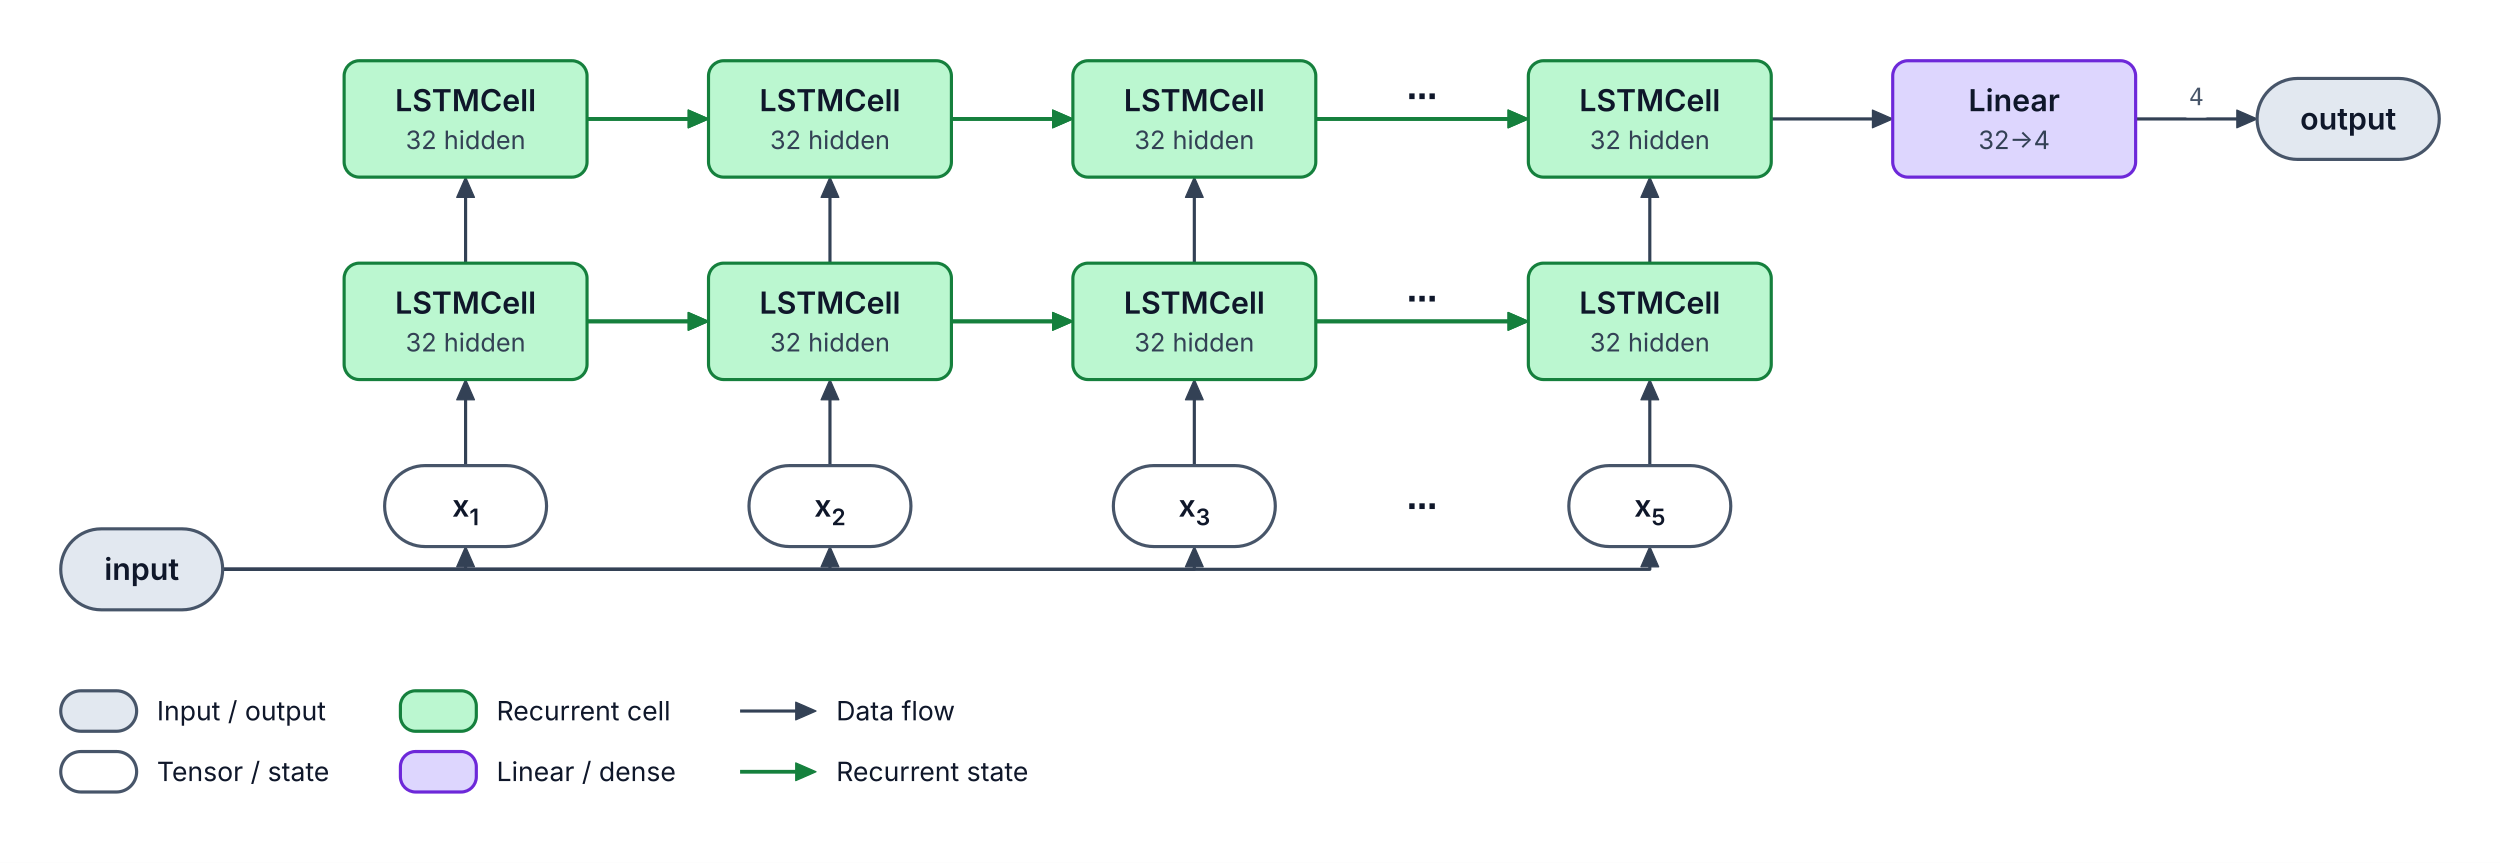
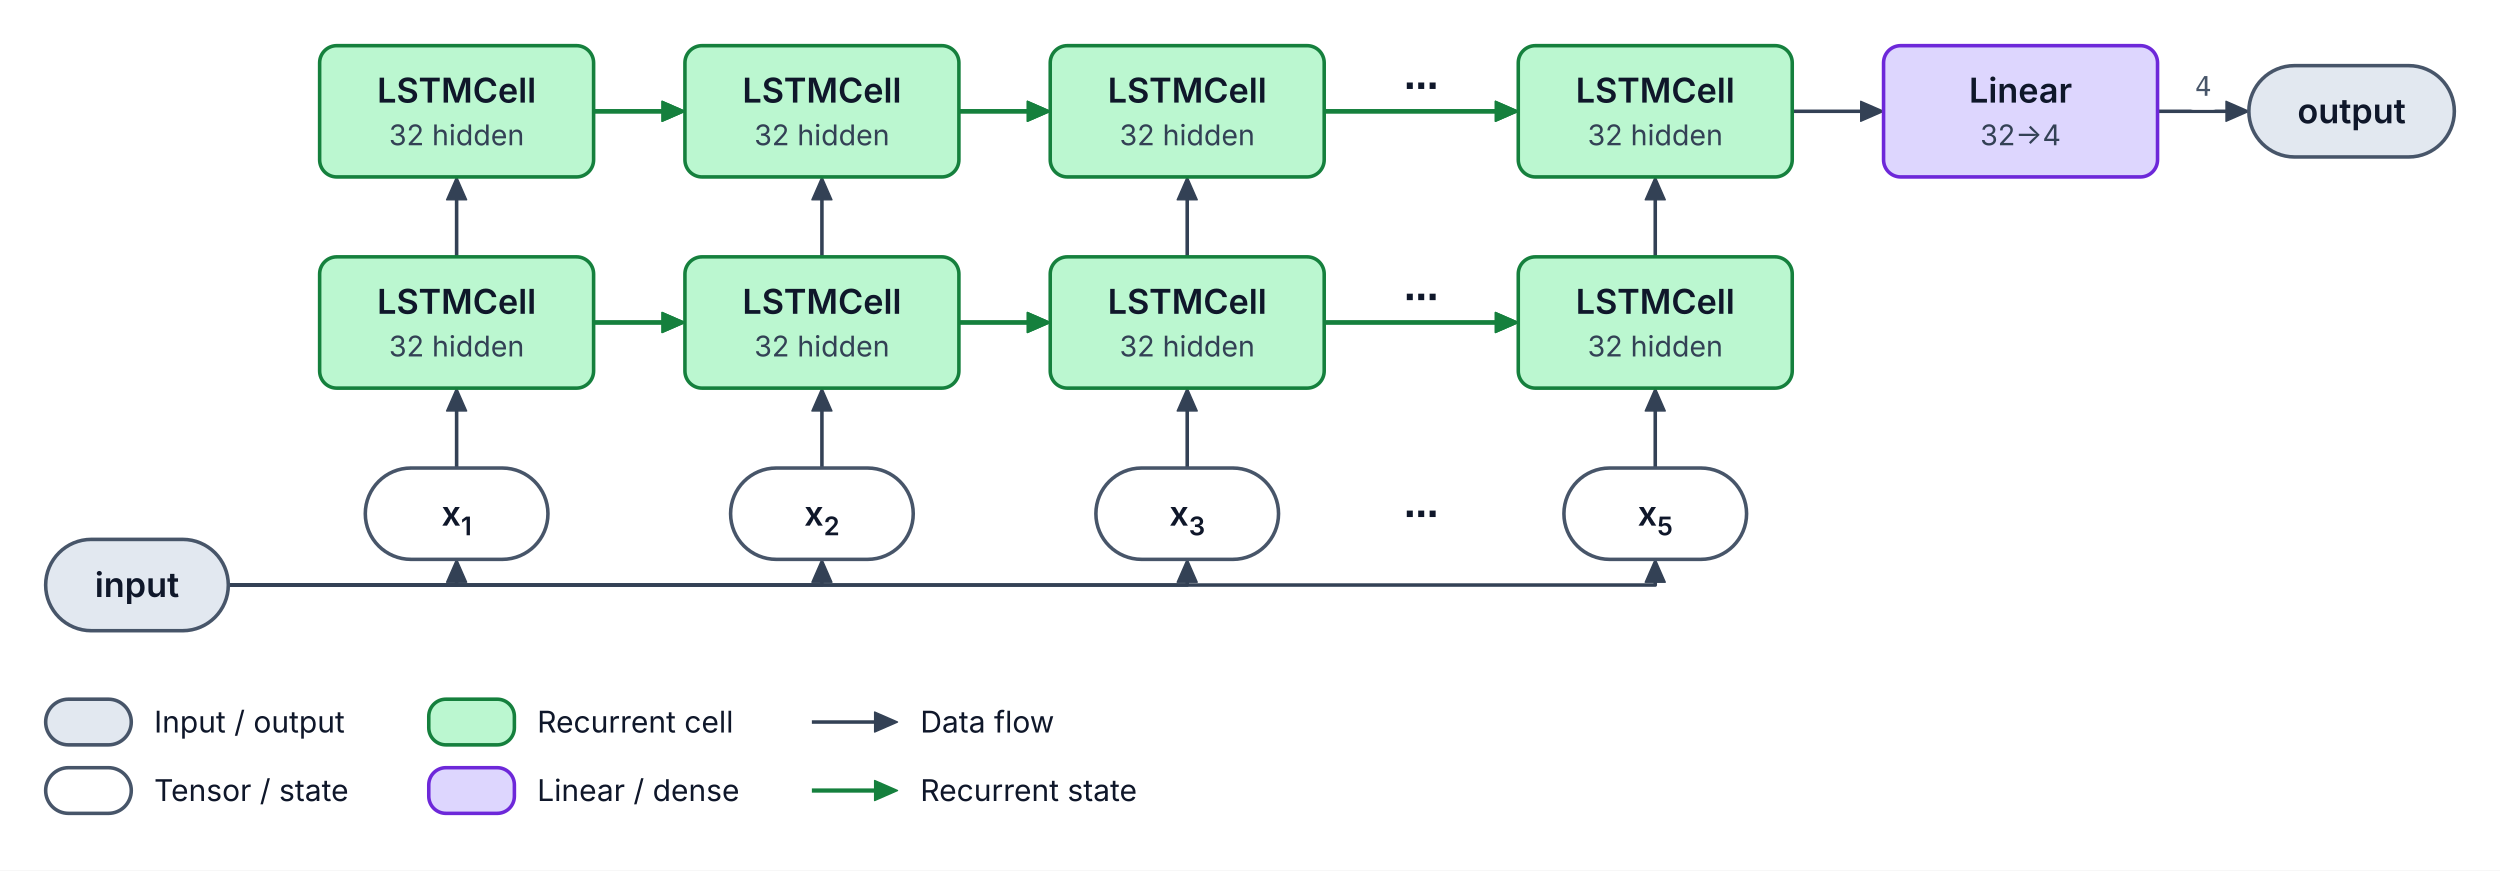
- <svg xmlns="http://www.w3.org/2000/svg" width="988" height="341" viewBox="0 0 988 341" role="img">
-   <rect x="0" y="0" width="988" height="341" fill="#ffffff" />
+ <svg xmlns="http://www.w3.org/2000/svg" width="876" height="305" viewBox="0 0 876 305" role="img">
+   <rect x="0" y="0" width="876" height="305" fill="#ffffff" />
  <g class="tg-groups">
  </g>
  <g class="tg-edges">
    <g class="tg-edge tg-edge-data">
-       <polyline points="184,104 184,77.2" fill="none" stroke="#334155" stroke-width="1.25" stroke-linejoin="round" />
-       <polygon points="184,70 187.5,78 180.5,78" fill="#334155" stroke="#334155" stroke-width="0.5" stroke-linejoin="round" />
-     </g>
-     <g class="tg-edge tg-edge-state">
-       <polyline points="232,127 272.8,127" fill="none" stroke="#15803d" stroke-width="1.5" stroke-linejoin="round" />
-       <polygon points="280,127 272,130.5 272,123.5" fill="#15803d" stroke="#15803d" stroke-width="0.5" stroke-linejoin="round" />
-     </g>
-     <g class="tg-edge tg-edge-state">
-       <polyline points="232,127 272.8,127" fill="none" stroke="#15803d" stroke-width="1.5" stroke-linejoin="round" />
-       <polygon points="280,127 272,130.5 272,123.5" fill="#15803d" stroke="#15803d" stroke-width="0.5" stroke-linejoin="round" />
-     </g>
-     <g class="tg-edge tg-edge-state">
-       <polyline points="232,47 272.8,47" fill="none" stroke="#15803d" stroke-width="1.5" stroke-linejoin="round" />
-       <polygon points="280,47 272,50.5 272,43.5" fill="#15803d" stroke="#15803d" stroke-width="0.5" stroke-linejoin="round" />
-     </g>
-     <g class="tg-edge tg-edge-state">
-       <polyline points="232,47 272.8,47" fill="none" stroke="#15803d" stroke-width="1.5" stroke-linejoin="round" />
-       <polygon points="280,47 272,50.5 272,43.5" fill="#15803d" stroke="#15803d" stroke-width="0.5" stroke-linejoin="round" />
-     </g>
-     <g class="tg-edge tg-edge-data">
-       <polyline points="328,104 328,77.2" fill="none" stroke="#334155" stroke-width="1.25" stroke-linejoin="round" />
-       <polygon points="328,70 331.5,78 324.5,78" fill="#334155" stroke="#334155" stroke-width="0.5" stroke-linejoin="round" />
-     </g>
-     <g class="tg-edge tg-edge-state">
-       <polyline points="376,127 416.8,127" fill="none" stroke="#15803d" stroke-width="1.5" stroke-linejoin="round" />
-       <polygon points="424,127 416,130.5 416,123.5" fill="#15803d" stroke="#15803d" stroke-width="0.5" stroke-linejoin="round" />
-     </g>
-     <g class="tg-edge tg-edge-state">
-       <polyline points="376,127 416.8,127" fill="none" stroke="#15803d" stroke-width="1.5" stroke-linejoin="round" />
-       <polygon points="424,127 416,130.5 416,123.5" fill="#15803d" stroke="#15803d" stroke-width="0.5" stroke-linejoin="round" />
-     </g>
-     <g class="tg-edge tg-edge-state">
-       <polyline points="376,47 416.8,47" fill="none" stroke="#15803d" stroke-width="1.5" stroke-linejoin="round" />
-       <polygon points="424,47 416,50.5 416,43.5" fill="#15803d" stroke="#15803d" stroke-width="0.5" stroke-linejoin="round" />
-     </g>
-     <g class="tg-edge tg-edge-state">
-       <polyline points="376,47 416.8,47" fill="none" stroke="#15803d" stroke-width="1.5" stroke-linejoin="round" />
-       <polygon points="424,47 416,50.5 416,43.5" fill="#15803d" stroke="#15803d" stroke-width="0.5" stroke-linejoin="round" />
-     </g>
-     <g class="tg-edge tg-edge-data">
-       <polyline points="472,104 472,77.2" fill="none" stroke="#334155" stroke-width="1.25" stroke-linejoin="round" />
-       <polygon points="472,70 475.5,78 468.5,78" fill="#334155" stroke="#334155" stroke-width="0.5" stroke-linejoin="round" />
-     </g>
-     <g class="tg-edge tg-edge-data">
-       <polyline points="652,104 652,77.2" fill="none" stroke="#334155" stroke-width="1.25" stroke-linejoin="round" />
-       <polygon points="652,70 655.5,78 648.5,78" fill="#334155" stroke="#334155" stroke-width="0.5" stroke-linejoin="round" />
-     </g>
-     <g class="tg-edge tg-edge-data">
-       <polyline points="184,184 184,157.2" fill="none" stroke="#334155" stroke-width="1.25" stroke-linejoin="round" />
-       <polygon points="184,150 187.5,158 180.5,158" fill="#334155" stroke="#334155" stroke-width="0.5" stroke-linejoin="round" />
-     </g>
-     <g class="tg-edge tg-edge-data">
-       <polyline points="328,184 328,157.2" fill="none" stroke="#334155" stroke-width="1.25" stroke-linejoin="round" />
-       <polygon points="328,150 331.5,158 324.5,158" fill="#334155" stroke="#334155" stroke-width="0.5" stroke-linejoin="round" />
-     </g>
-     <g class="tg-edge tg-edge-data">
-       <polyline points="472,184 472,157.2" fill="none" stroke="#334155" stroke-width="1.25" stroke-linejoin="round" />
-       <polygon points="472,150 475.5,158 468.5,158" fill="#334155" stroke="#334155" stroke-width="0.5" stroke-linejoin="round" />
-     </g>
-     <g class="tg-edge tg-edge-data">
-       <polyline points="652,184 652,157.2" fill="none" stroke="#334155" stroke-width="1.25" stroke-linejoin="round" />
-       <polygon points="652,150 655.5,158 648.5,158" fill="#334155" stroke="#334155" stroke-width="0.5" stroke-linejoin="round" />
-     </g>
-     <g class="tg-edge tg-edge-state">
-       <polyline points="520,127 596.8,127" fill="none" stroke="#15803d" stroke-width="1.5" stroke-linejoin="round" />
-       <polygon points="604,127 596,130.5 596,123.5" fill="#15803d" stroke="#15803d" stroke-width="0.5" stroke-linejoin="round" />
-     </g>
-     <g class="tg-edge tg-edge-state">
-       <polyline points="520,127 596.8,127" fill="none" stroke="#15803d" stroke-width="1.5" stroke-linejoin="round" />
-       <polygon points="604,127 596,130.5 596,123.5" fill="#15803d" stroke="#15803d" stroke-width="0.5" stroke-linejoin="round" />
-     </g>
-     <g class="tg-edge tg-edge-state">
-       <polyline points="520,47 596.8,47" fill="none" stroke="#15803d" stroke-width="1.5" stroke-linejoin="round" />
-       <polygon points="604,47 596,50.5 596,43.5" fill="#15803d" stroke="#15803d" stroke-width="0.5" stroke-linejoin="round" />
-     </g>
-     <g class="tg-edge tg-edge-state">
-       <polyline points="520,47 596.8,47" fill="none" stroke="#15803d" stroke-width="1.5" stroke-linejoin="round" />
-       <polygon points="604,47 596,50.5 596,43.5" fill="#15803d" stroke="#15803d" stroke-width="0.5" stroke-linejoin="round" />
-     </g>
-     <g class="tg-edge tg-edge-data">
-       <polyline points="700,47 740.8,47" fill="none" stroke="#334155" stroke-width="1.25" stroke-linejoin="round" />
-       <polygon points="748,47 740,50.5 740,43.5" fill="#334155" stroke="#334155" stroke-width="0.5" stroke-linejoin="round" />
-     </g>
-     <g class="tg-edge tg-edge-data">
-       <polyline points="844,47 884.8,47" fill="none" stroke="#334155" stroke-width="1.25" stroke-linejoin="round" />
-       <polygon points="892,47 884,50.5 884,43.5" fill="#334155" stroke="#334155" stroke-width="0.5" stroke-linejoin="round" />
-     </g>
-     <g class="tg-edge tg-edge-data">
-       <polyline points="88,225 136,225 184,225 184,223.2" fill="none" stroke="#334155" stroke-width="1.25" stroke-linejoin="round" />
-       <polygon points="184,216 187.5,224 180.5,224" fill="#334155" stroke="#334155" stroke-width="0.5" stroke-linejoin="round" />
-     </g>
-     <g class="tg-edge tg-edge-data">
-       <polyline points="88,225 136,225 328,225 328,223.2" fill="none" stroke="#334155" stroke-width="1.25" stroke-linejoin="round" />
-       <polygon points="328,216 331.5,224 324.5,224" fill="#334155" stroke="#334155" stroke-width="0.5" stroke-linejoin="round" />
-     </g>
-     <g class="tg-edge tg-edge-data">
-       <polyline points="88,225 136,225 472,225 472,223.2" fill="none" stroke="#334155" stroke-width="1.25" stroke-linejoin="round" />
-       <polygon points="472,216 475.5,224 468.5,224" fill="#334155" stroke="#334155" stroke-width="0.5" stroke-linejoin="round" />
-     </g>
-     <g class="tg-edge tg-edge-data">
-       <polyline points="88,225 136,225 652,225 652,223.2" fill="none" stroke="#334155" stroke-width="1.25" stroke-linejoin="round" />
-       <polygon points="652,216 655.5,224 648.5,224" fill="#334155" stroke="#334155" stroke-width="0.5" stroke-linejoin="round" />
-     </g>
-     <g class="tg-edge tg-edge-data">
-       <polyline points="292.48,281 315.28,281" fill="none" stroke="#334155" stroke-width="1.25" stroke-linejoin="round" />
-       <polygon points="322.48,281 314.48,284.5 314.48,277.5" fill="#334155" stroke="#334155" stroke-width="0.5" stroke-linejoin="round" />
-     </g>
-     <g class="tg-edge tg-edge-state">
-       <polyline points="292.48,305 315.28,305" fill="none" stroke="#15803d" stroke-width="1.5" stroke-linejoin="round" />
-       <polygon points="322.48,305 314.48,308.5 314.48,301.5" fill="#15803d" stroke="#15803d" stroke-width="0.5" stroke-linejoin="round" />
+       <polyline points="160,90 160,69.2" fill="none" stroke="#334155" stroke-width="1.25" stroke-linejoin="round" />
+       <polygon points="160,62 163.5,70 156.5,70" fill="#334155" stroke="#334155" stroke-width="0.5" stroke-linejoin="round" />
+     </g>
+     <g class="tg-edge tg-edge-state">
+       <polyline points="208,113 232.8,113" fill="none" stroke="#15803d" stroke-width="1.5" stroke-linejoin="round" />
+       <polygon points="240,113 232,116.5 232,109.5" fill="#15803d" stroke="#15803d" stroke-width="0.5" stroke-linejoin="round" />
+     </g>
+     <g class="tg-edge tg-edge-state">
+       <polyline points="208,113 232.8,113" fill="none" stroke="#15803d" stroke-width="1.5" stroke-linejoin="round" />
+       <polygon points="240,113 232,116.5 232,109.5" fill="#15803d" stroke="#15803d" stroke-width="0.5" stroke-linejoin="round" />
+     </g>
+     <g class="tg-edge tg-edge-state">
+       <polyline points="208,39 232.8,39" fill="none" stroke="#15803d" stroke-width="1.5" stroke-linejoin="round" />
+       <polygon points="240,39 232,42.5 232,35.5" fill="#15803d" stroke="#15803d" stroke-width="0.5" stroke-linejoin="round" />
+     </g>
+     <g class="tg-edge tg-edge-state">
+       <polyline points="208,39 232.8,39" fill="none" stroke="#15803d" stroke-width="1.5" stroke-linejoin="round" />
+       <polygon points="240,39 232,42.5 232,35.5" fill="#15803d" stroke="#15803d" stroke-width="0.5" stroke-linejoin="round" />
+     </g>
+     <g class="tg-edge tg-edge-data">
+       <polyline points="288,90 288,69.2" fill="none" stroke="#334155" stroke-width="1.25" stroke-linejoin="round" />
+       <polygon points="288,62 291.5,70 284.5,70" fill="#334155" stroke="#334155" stroke-width="0.5" stroke-linejoin="round" />
+     </g>
+     <g class="tg-edge tg-edge-state">
+       <polyline points="336,113 360.8,113" fill="none" stroke="#15803d" stroke-width="1.5" stroke-linejoin="round" />
+       <polygon points="368,113 360,116.5 360,109.5" fill="#15803d" stroke="#15803d" stroke-width="0.5" stroke-linejoin="round" />
+     </g>
+     <g class="tg-edge tg-edge-state">
+       <polyline points="336,113 360.8,113" fill="none" stroke="#15803d" stroke-width="1.5" stroke-linejoin="round" />
+       <polygon points="368,113 360,116.5 360,109.5" fill="#15803d" stroke="#15803d" stroke-width="0.5" stroke-linejoin="round" />
+     </g>
+     <g class="tg-edge tg-edge-state">
+       <polyline points="336,39 360.8,39" fill="none" stroke="#15803d" stroke-width="1.5" stroke-linejoin="round" />
+       <polygon points="368,39 360,42.5 360,35.5" fill="#15803d" stroke="#15803d" stroke-width="0.5" stroke-linejoin="round" />
+     </g>
+     <g class="tg-edge tg-edge-state">
+       <polyline points="336,39 360.8,39" fill="none" stroke="#15803d" stroke-width="1.5" stroke-linejoin="round" />
+       <polygon points="368,39 360,42.5 360,35.5" fill="#15803d" stroke="#15803d" stroke-width="0.5" stroke-linejoin="round" />
+     </g>
+     <g class="tg-edge tg-edge-data">
+       <polyline points="416,90 416,69.2" fill="none" stroke="#334155" stroke-width="1.25" stroke-linejoin="round" />
+       <polygon points="416,62 419.5,70 412.5,70" fill="#334155" stroke="#334155" stroke-width="0.5" stroke-linejoin="round" />
+     </g>
+     <g class="tg-edge tg-edge-data">
+       <polyline points="580,90 580,69.2" fill="none" stroke="#334155" stroke-width="1.25" stroke-linejoin="round" />
+       <polygon points="580,62 583.5,70 576.5,70" fill="#334155" stroke="#334155" stroke-width="0.5" stroke-linejoin="round" />
+     </g>
+     <g class="tg-edge tg-edge-data">
+       <polyline points="160,164 160,143.2" fill="none" stroke="#334155" stroke-width="1.25" stroke-linejoin="round" />
+       <polygon points="160,136 163.5,144 156.5,144" fill="#334155" stroke="#334155" stroke-width="0.5" stroke-linejoin="round" />
+     </g>
+     <g class="tg-edge tg-edge-data">
+       <polyline points="288,164 288,143.2" fill="none" stroke="#334155" stroke-width="1.25" stroke-linejoin="round" />
+       <polygon points="288,136 291.5,144 284.5,144" fill="#334155" stroke="#334155" stroke-width="0.5" stroke-linejoin="round" />
+     </g>
+     <g class="tg-edge tg-edge-data">
+       <polyline points="416,164 416,143.2" fill="none" stroke="#334155" stroke-width="1.25" stroke-linejoin="round" />
+       <polygon points="416,136 419.5,144 412.5,144" fill="#334155" stroke="#334155" stroke-width="0.5" stroke-linejoin="round" />
+     </g>
+     <g class="tg-edge tg-edge-data">
+       <polyline points="580,164 580,143.2" fill="none" stroke="#334155" stroke-width="1.25" stroke-linejoin="round" />
+       <polygon points="580,136 583.5,144 576.5,144" fill="#334155" stroke="#334155" stroke-width="0.5" stroke-linejoin="round" />
+     </g>
+     <g class="tg-edge tg-edge-state">
+       <polyline points="464,113 524.8,113" fill="none" stroke="#15803d" stroke-width="1.5" stroke-linejoin="round" />
+       <polygon points="532,113 524,116.5 524,109.5" fill="#15803d" stroke="#15803d" stroke-width="0.5" stroke-linejoin="round" />
+     </g>
+     <g class="tg-edge tg-edge-state">
+       <polyline points="464,113 524.8,113" fill="none" stroke="#15803d" stroke-width="1.5" stroke-linejoin="round" />
+       <polygon points="532,113 524,116.5 524,109.5" fill="#15803d" stroke="#15803d" stroke-width="0.5" stroke-linejoin="round" />
+     </g>
+     <g class="tg-edge tg-edge-state">
+       <polyline points="464,39 524.8,39" fill="none" stroke="#15803d" stroke-width="1.5" stroke-linejoin="round" />
+       <polygon points="532,39 524,42.5 524,35.5" fill="#15803d" stroke="#15803d" stroke-width="0.5" stroke-linejoin="round" />
+     </g>
+     <g class="tg-edge tg-edge-state">
+       <polyline points="464,39 524.8,39" fill="none" stroke="#15803d" stroke-width="1.5" stroke-linejoin="round" />
+       <polygon points="532,39 524,42.5 524,35.5" fill="#15803d" stroke="#15803d" stroke-width="0.5" stroke-linejoin="round" />
+     </g>
+     <g class="tg-edge tg-edge-data">
+       <polyline points="628,39 652.8,39" fill="none" stroke="#334155" stroke-width="1.25" stroke-linejoin="round" />
+       <polygon points="660,39 652,42.5 652,35.5" fill="#334155" stroke="#334155" stroke-width="0.5" stroke-linejoin="round" />
+     </g>
+     <g class="tg-edge tg-edge-data">
+       <polyline points="756,39 780.8,39" fill="none" stroke="#334155" stroke-width="1.25" stroke-linejoin="round" />
+       <polygon points="788,39 780,42.5 780,35.5" fill="#334155" stroke="#334155" stroke-width="0.5" stroke-linejoin="round" />
+     </g>
+     <g class="tg-edge tg-edge-data">
+       <polyline points="80,205 112,205 160,205 160,203.2" fill="none" stroke="#334155" stroke-width="1.25" stroke-linejoin="round" />
+       <polygon points="160,196 163.5,204 156.5,204" fill="#334155" stroke="#334155" stroke-width="0.5" stroke-linejoin="round" />
+     </g>
+     <g class="tg-edge tg-edge-data">
+       <polyline points="80,205 112,205 288,205 288,203.2" fill="none" stroke="#334155" stroke-width="1.25" stroke-linejoin="round" />
+       <polygon points="288,196 291.5,204 284.5,204" fill="#334155" stroke="#334155" stroke-width="0.5" stroke-linejoin="round" />
+     </g>
+     <g class="tg-edge tg-edge-data">
+       <polyline points="80,205 112,205 416,205 416,203.2" fill="none" stroke="#334155" stroke-width="1.25" stroke-linejoin="round" />
+       <polygon points="416,196 419.5,204 412.5,204" fill="#334155" stroke="#334155" stroke-width="0.5" stroke-linejoin="round" />
+     </g>
+     <g class="tg-edge tg-edge-data">
+       <polyline points="80,205 112,205 580,205 580,203.2" fill="none" stroke="#334155" stroke-width="1.25" stroke-linejoin="round" />
+       <polygon points="580,196 583.5,204 576.5,204" fill="#334155" stroke="#334155" stroke-width="0.5" stroke-linejoin="round" />
+     </g>
+     <g class="tg-edge tg-edge-data">
+       <polyline points="284.48,253 307.28,253" fill="none" stroke="#334155" stroke-width="1.25" stroke-linejoin="round" />
+       <polygon points="314.48,253 306.48,256.5 306.48,249.5" fill="#334155" stroke="#334155" stroke-width="0.5" stroke-linejoin="round" />
+     </g>
+     <g class="tg-edge tg-edge-state">
+       <polyline points="284.48,277 307.28,277" fill="none" stroke="#15803d" stroke-width="1.5" stroke-linejoin="round" />
+       <polygon points="314.48,277 306.48,280.5 306.48,273.5" fill="#15803d" stroke="#15803d" stroke-width="0.5" stroke-linejoin="round" />
    </g>
  </g>
  <g class="tg-nodes">
    <g class="tg-node tg-io" data-id="n0">
-       <rect x="24" y="209" width="64" height="32" rx="16" fill="#e2e8f0" stroke="#475569" stroke-width="1.25" stroke-linejoin="round" />
-       <text x="56" y="229.2" font-family="'Inter', 'Helvetica Neue', 'Helvetica', 'Arial', 'DejaVu Sans', sans-serif" font-size="12" font-weight="600" text-anchor="middle" fill="#0f172a">input</text>
+       <rect x="16" y="189" width="64" height="32" rx="16" fill="#e2e8f0" stroke="#475569" stroke-width="1.25" stroke-linejoin="round" />
+       <text x="48" y="209.2" font-family="'Inter', 'Helvetica Neue', 'Helvetica', 'Arial', 'DejaVu Sans', sans-serif" font-size="12" font-weight="600" text-anchor="middle" fill="#0f172a">input</text>
    </g>
    <g class="tg-node tg-tensor" data-id="unrolled:0.in.0">
-       <rect x="152" y="184" width="64" height="32" rx="16" fill="#ffffff" stroke="#475569" stroke-width="1.25" stroke-linejoin="round" />
-       <text x="184" y="204.2" font-family="'Inter', 'Helvetica Neue', 'Helvetica', 'Arial', 'DejaVu Sans', sans-serif" font-size="12" font-weight="600" text-anchor="middle" fill="#0f172a">x<tspan dy="3.36" font-size="9">1</tspan>
+       <rect x="128" y="164" width="64" height="32" rx="16" fill="#ffffff" stroke="#475569" stroke-width="1.25" stroke-linejoin="round" />
+       <text x="160" y="184.2" font-family="'Inter', 'Helvetica Neue', 'Helvetica', 'Arial', 'DejaVu Sans', sans-serif" font-size="12" font-weight="600" text-anchor="middle" fill="#0f172a">x<tspan dy="3.36" font-size="9">1</tspan>
      </text>
    </g>
    <g class="tg-node tg-tensor" data-id="unrolled:0.in.1">
-       <rect x="296" y="184" width="64" height="32" rx="16" fill="#ffffff" stroke="#475569" stroke-width="1.25" stroke-linejoin="round" />
-       <text x="328" y="204.2" font-family="'Inter', 'Helvetica Neue', 'Helvetica', 'Arial', 'DejaVu Sans', sans-serif" font-size="12" font-weight="600" text-anchor="middle" fill="#0f172a">x<tspan dy="3.36" font-size="9">2</tspan>
+       <rect x="256" y="164" width="64" height="32" rx="16" fill="#ffffff" stroke="#475569" stroke-width="1.25" stroke-linejoin="round" />
+       <text x="288" y="184.2" font-family="'Inter', 'Helvetica Neue', 'Helvetica', 'Arial', 'DejaVu Sans', sans-serif" font-size="12" font-weight="600" text-anchor="middle" fill="#0f172a">x<tspan dy="3.36" font-size="9">2</tspan>
      </text>
    </g>
    <g class="tg-node tg-tensor" data-id="unrolled:0.in.2">
-       <rect x="440" y="184" width="64" height="32" rx="16" fill="#ffffff" stroke="#475569" stroke-width="1.25" stroke-linejoin="round" />
-       <text x="472" y="204.2" font-family="'Inter', 'Helvetica Neue', 'Helvetica', 'Arial', 'DejaVu Sans', sans-serif" font-size="12" font-weight="600" text-anchor="middle" fill="#0f172a">x<tspan dy="3.36" font-size="9">3</tspan>
+       <rect x="384" y="164" width="64" height="32" rx="16" fill="#ffffff" stroke="#475569" stroke-width="1.25" stroke-linejoin="round" />
+       <text x="416" y="184.2" font-family="'Inter', 'Helvetica Neue', 'Helvetica', 'Arial', 'DejaVu Sans', sans-serif" font-size="12" font-weight="600" text-anchor="middle" fill="#0f172a">x<tspan dy="3.36" font-size="9">3</tspan>
      </text>
    </g>
    <g class="tg-node tg-tensor" data-id="unrolled:0.in.4">
-       <rect x="620" y="184" width="64" height="32" rx="16" fill="#ffffff" stroke="#475569" stroke-width="1.25" stroke-linejoin="round" />
-       <text x="652" y="204.2" font-family="'Inter', 'Helvetica Neue', 'Helvetica', 'Arial', 'DejaVu Sans', sans-serif" font-size="12" font-weight="600" text-anchor="middle" fill="#0f172a">x<tspan dy="3.36" font-size="9">5</tspan>
+       <rect x="548" y="164" width="64" height="32" rx="16" fill="#ffffff" stroke="#475569" stroke-width="1.25" stroke-linejoin="round" />
+       <text x="580" y="184.2" font-family="'Inter', 'Helvetica Neue', 'Helvetica', 'Arial', 'DejaVu Sans', sans-serif" font-size="12" font-weight="600" text-anchor="middle" fill="#0f172a">x<tspan dy="3.36" font-size="9">5</tspan>
      </text>
    </g>
    <g class="tg-node tg-recurrent" data-id="n1.0.0">
-       <rect x="136" y="104" width="96" height="46" rx="6" fill="#bbf7d0" stroke="#15803d" stroke-width="1.25" stroke-linejoin="round" />
-       <text x="184" y="123.95" font-family="'Inter', 'Helvetica Neue', 'Helvetica', 'Arial', 'DejaVu Sans', sans-serif" font-size="12" font-weight="600" text-anchor="middle" fill="#0f172a">LSTMCell</text>
-       <text x="184" y="138.9" font-family="'Inter', 'Helvetica Neue', 'Helvetica', 'Arial', 'DejaVu Sans', sans-serif" font-size="10" text-anchor="middle" fill="#334155">32 hidden</text>
+       <rect x="112" y="90" width="96" height="46" rx="6" fill="#bbf7d0" stroke="#15803d" stroke-width="1.25" stroke-linejoin="round" />
+       <text x="160" y="109.95" font-family="'Inter', 'Helvetica Neue', 'Helvetica', 'Arial', 'DejaVu Sans', sans-serif" font-size="12" font-weight="600" text-anchor="middle" fill="#0f172a">LSTMCell</text>
+       <text x="160" y="124.9" font-family="'Inter', 'Helvetica Neue', 'Helvetica', 'Arial', 'DejaVu Sans', sans-serif" font-size="10" text-anchor="middle" fill="#334155">32 hidden</text>
    </g>
    <g class="tg-node tg-recurrent" data-id="n1.1.0">
-       <rect x="136" y="24" width="96" height="46" rx="6" fill="#bbf7d0" stroke="#15803d" stroke-width="1.25" stroke-linejoin="round" />
-       <text x="184" y="43.95" font-family="'Inter', 'Helvetica Neue', 'Helvetica', 'Arial', 'DejaVu Sans', sans-serif" font-size="12" font-weight="600" text-anchor="middle" fill="#0f172a">LSTMCell</text>
-       <text x="184" y="58.9" font-family="'Inter', 'Helvetica Neue', 'Helvetica', 'Arial', 'DejaVu Sans', sans-serif" font-size="10" text-anchor="middle" fill="#334155">32 hidden</text>
+       <rect x="112" y="16" width="96" height="46" rx="6" fill="#bbf7d0" stroke="#15803d" stroke-width="1.25" stroke-linejoin="round" />
+       <text x="160" y="35.95" font-family="'Inter', 'Helvetica Neue', 'Helvetica', 'Arial', 'DejaVu Sans', sans-serif" font-size="12" font-weight="600" text-anchor="middle" fill="#0f172a">LSTMCell</text>
+       <text x="160" y="50.9" font-family="'Inter', 'Helvetica Neue', 'Helvetica', 'Arial', 'DejaVu Sans', sans-serif" font-size="10" text-anchor="middle" fill="#334155">32 hidden</text>
    </g>
    <g class="tg-node tg-recurrent" data-id="n1.0.1">
-       <rect x="280" y="104" width="96" height="46" rx="6" fill="#bbf7d0" stroke="#15803d" stroke-width="1.25" stroke-linejoin="round" />
-       <text x="328" y="123.95" font-family="'Inter', 'Helvetica Neue', 'Helvetica', 'Arial', 'DejaVu Sans', sans-serif" font-size="12" font-weight="600" text-anchor="middle" fill="#0f172a">LSTMCell</text>
-       <text x="328" y="138.9" font-family="'Inter', 'Helvetica Neue', 'Helvetica', 'Arial', 'DejaVu Sans', sans-serif" font-size="10" text-anchor="middle" fill="#334155">32 hidden</text>
+       <rect x="240" y="90" width="96" height="46" rx="6" fill="#bbf7d0" stroke="#15803d" stroke-width="1.25" stroke-linejoin="round" />
+       <text x="288" y="109.95" font-family="'Inter', 'Helvetica Neue', 'Helvetica', 'Arial', 'DejaVu Sans', sans-serif" font-size="12" font-weight="600" text-anchor="middle" fill="#0f172a">LSTMCell</text>
+       <text x="288" y="124.9" font-family="'Inter', 'Helvetica Neue', 'Helvetica', 'Arial', 'DejaVu Sans', sans-serif" font-size="10" text-anchor="middle" fill="#334155">32 hidden</text>
    </g>
    <g class="tg-node tg-recurrent" data-id="n1.1.1">
-       <rect x="280" y="24" width="96" height="46" rx="6" fill="#bbf7d0" stroke="#15803d" stroke-width="1.25" stroke-linejoin="round" />
-       <text x="328" y="43.95" font-family="'Inter', 'Helvetica Neue', 'Helvetica', 'Arial', 'DejaVu Sans', sans-serif" font-size="12" font-weight="600" text-anchor="middle" fill="#0f172a">LSTMCell</text>
-       <text x="328" y="58.9" font-family="'Inter', 'Helvetica Neue', 'Helvetica', 'Arial', 'DejaVu Sans', sans-serif" font-size="10" text-anchor="middle" fill="#334155">32 hidden</text>
+       <rect x="240" y="16" width="96" height="46" rx="6" fill="#bbf7d0" stroke="#15803d" stroke-width="1.25" stroke-linejoin="round" />
+       <text x="288" y="35.95" font-family="'Inter', 'Helvetica Neue', 'Helvetica', 'Arial', 'DejaVu Sans', sans-serif" font-size="12" font-weight="600" text-anchor="middle" fill="#0f172a">LSTMCell</text>
+       <text x="288" y="50.9" font-family="'Inter', 'Helvetica Neue', 'Helvetica', 'Arial', 'DejaVu Sans', sans-serif" font-size="10" text-anchor="middle" fill="#334155">32 hidden</text>
    </g>
    <g class="tg-node tg-recurrent" data-id="n1.0.2">
-       <rect x="424" y="104" width="96" height="46" rx="6" fill="#bbf7d0" stroke="#15803d" stroke-width="1.25" stroke-linejoin="round" />
-       <text x="472" y="123.95" font-family="'Inter', 'Helvetica Neue', 'Helvetica', 'Arial', 'DejaVu Sans', sans-serif" font-size="12" font-weight="600" text-anchor="middle" fill="#0f172a">LSTMCell</text>
-       <text x="472" y="138.9" font-family="'Inter', 'Helvetica Neue', 'Helvetica', 'Arial', 'DejaVu Sans', sans-serif" font-size="10" text-anchor="middle" fill="#334155">32 hidden</text>
+       <rect x="368" y="90" width="96" height="46" rx="6" fill="#bbf7d0" stroke="#15803d" stroke-width="1.25" stroke-linejoin="round" />
+       <text x="416" y="109.95" font-family="'Inter', 'Helvetica Neue', 'Helvetica', 'Arial', 'DejaVu Sans', sans-serif" font-size="12" font-weight="600" text-anchor="middle" fill="#0f172a">LSTMCell</text>
+       <text x="416" y="124.9" font-family="'Inter', 'Helvetica Neue', 'Helvetica', 'Arial', 'DejaVu Sans', sans-serif" font-size="10" text-anchor="middle" fill="#334155">32 hidden</text>
    </g>
    <g class="tg-node tg-recurrent" data-id="n1.1.2">
-       <rect x="424" y="24" width="96" height="46" rx="6" fill="#bbf7d0" stroke="#15803d" stroke-width="1.25" stroke-linejoin="round" />
-       <text x="472" y="43.95" font-family="'Inter', 'Helvetica Neue', 'Helvetica', 'Arial', 'DejaVu Sans', sans-serif" font-size="12" font-weight="600" text-anchor="middle" fill="#0f172a">LSTMCell</text>
-       <text x="472" y="58.9" font-family="'Inter', 'Helvetica Neue', 'Helvetica', 'Arial', 'DejaVu Sans', sans-serif" font-size="10" text-anchor="middle" fill="#334155">32 hidden</text>
+       <rect x="368" y="16" width="96" height="46" rx="6" fill="#bbf7d0" stroke="#15803d" stroke-width="1.25" stroke-linejoin="round" />
+       <text x="416" y="35.95" font-family="'Inter', 'Helvetica Neue', 'Helvetica', 'Arial', 'DejaVu Sans', sans-serif" font-size="12" font-weight="600" text-anchor="middle" fill="#0f172a">LSTMCell</text>
+       <text x="416" y="50.9" font-family="'Inter', 'Helvetica Neue', 'Helvetica', 'Arial', 'DejaVu Sans', sans-serif" font-size="10" text-anchor="middle" fill="#334155">32 hidden</text>
    </g>
    <g class="tg-node tg-recurrent" data-id="n1.0.4">
-       <rect x="604" y="104" width="96" height="46" rx="6" fill="#bbf7d0" stroke="#15803d" stroke-width="1.25" stroke-linejoin="round" />
-       <text x="652" y="123.95" font-family="'Inter', 'Helvetica Neue', 'Helvetica', 'Arial', 'DejaVu Sans', sans-serif" font-size="12" font-weight="600" text-anchor="middle" fill="#0f172a">LSTMCell</text>
-       <text x="652" y="138.9" font-family="'Inter', 'Helvetica Neue', 'Helvetica', 'Arial', 'DejaVu Sans', sans-serif" font-size="10" text-anchor="middle" fill="#334155">32 hidden</text>
+       <rect x="532" y="90" width="96" height="46" rx="6" fill="#bbf7d0" stroke="#15803d" stroke-width="1.25" stroke-linejoin="round" />
+       <text x="580" y="109.95" font-family="'Inter', 'Helvetica Neue', 'Helvetica', 'Arial', 'DejaVu Sans', sans-serif" font-size="12" font-weight="600" text-anchor="middle" fill="#0f172a">LSTMCell</text>
+       <text x="580" y="124.9" font-family="'Inter', 'Helvetica Neue', 'Helvetica', 'Arial', 'DejaVu Sans', sans-serif" font-size="10" text-anchor="middle" fill="#334155">32 hidden</text>
    </g>
    <g class="tg-node tg-recurrent" data-id="n1.1.4">
-       <rect x="604" y="24" width="96" height="46" rx="6" fill="#bbf7d0" stroke="#15803d" stroke-width="1.25" stroke-linejoin="round" />
-       <text x="652" y="43.95" font-family="'Inter', 'Helvetica Neue', 'Helvetica', 'Arial', 'DejaVu Sans', sans-serif" font-size="12" font-weight="600" text-anchor="middle" fill="#0f172a">LSTMCell</text>
-       <text x="652" y="58.9" font-family="'Inter', 'Helvetica Neue', 'Helvetica', 'Arial', 'DejaVu Sans', sans-serif" font-size="10" text-anchor="middle" fill="#334155">32 hidden</text>
+       <rect x="532" y="16" width="96" height="46" rx="6" fill="#bbf7d0" stroke="#15803d" stroke-width="1.25" stroke-linejoin="round" />
+       <text x="580" y="35.95" font-family="'Inter', 'Helvetica Neue', 'Helvetica', 'Arial', 'DejaVu Sans', sans-serif" font-size="12" font-weight="600" text-anchor="middle" fill="#0f172a">LSTMCell</text>
+       <text x="580" y="50.9" font-family="'Inter', 'Helvetica Neue', 'Helvetica', 'Arial', 'DejaVu Sans', sans-serif" font-size="10" text-anchor="middle" fill="#334155">32 hidden</text>
    </g>
    <g class="tg-node tg-linear" data-id="n3">
-       <rect x="748" y="24" width="96" height="46" rx="6" fill="#ddd6fe" stroke="#6d28d9" stroke-width="1.25" stroke-linejoin="round" />
-       <text x="796" y="43.95" font-family="'Inter', 'Helvetica Neue', 'Helvetica', 'Arial', 'DejaVu Sans', sans-serif" font-size="12" font-weight="600" text-anchor="middle" fill="#0f172a">Linear</text>
-       <text x="796" y="58.9" font-family="'Inter', 'Helvetica Neue', 'Helvetica', 'Arial', 'DejaVu Sans', sans-serif" font-size="10" text-anchor="middle" fill="#334155">32→4</text>
+       <rect x="660" y="16" width="96" height="46" rx="6" fill="#ddd6fe" stroke="#6d28d9" stroke-width="1.25" stroke-linejoin="round" />
+       <text x="708" y="35.95" font-family="'Inter', 'Helvetica Neue', 'Helvetica', 'Arial', 'DejaVu Sans', sans-serif" font-size="12" font-weight="600" text-anchor="middle" fill="#0f172a">Linear</text>
+       <text x="708" y="50.9" font-family="'Inter', 'Helvetica Neue', 'Helvetica', 'Arial', 'DejaVu Sans', sans-serif" font-size="10" text-anchor="middle" fill="#334155">32→4</text>
    </g>
    <g class="tg-node tg-io" data-id="n4">
-       <rect x="892" y="31" width="72" height="32" rx="16" fill="#e2e8f0" stroke="#475569" stroke-width="1.25" stroke-linejoin="round" />
-       <text x="928" y="51.2" font-family="'Inter', 'Helvetica Neue', 'Helvetica', 'Arial', 'DejaVu Sans', sans-serif" font-size="12" font-weight="600" text-anchor="middle" fill="#0f172a">output</text>
+       <rect x="788" y="23" width="72" height="32" rx="16" fill="#e2e8f0" stroke="#475569" stroke-width="1.25" stroke-linejoin="round" />
+       <text x="824" y="43.2" font-family="'Inter', 'Helvetica Neue', 'Helvetica', 'Arial', 'DejaVu Sans', sans-serif" font-size="12" font-weight="600" text-anchor="middle" fill="#0f172a">output</text>
    </g>
    <g class="tg-node tg-io" data-id="legend:0:io">
-       <rect x="24" y="273" width="30" height="16" rx="8" fill="#e2e8f0" stroke="#475569" stroke-width="1.25" stroke-linejoin="round" />
+       <rect x="16" y="245" width="30" height="16" rx="8" fill="#e2e8f0" stroke="#475569" stroke-width="1.25" stroke-linejoin="round" />
    </g>
    <g class="tg-node tg-tensor" data-id="legend:1:tensor">
-       <rect x="24" y="297" width="30" height="16" rx="8" fill="#ffffff" stroke="#475569" stroke-width="1.25" stroke-linejoin="round" />
+       <rect x="16" y="269" width="30" height="16" rx="8" fill="#ffffff" stroke="#475569" stroke-width="1.25" stroke-linejoin="round" />
    </g>
    <g class="tg-node tg-recurrent" data-id="legend:2:recurrent">
-       <rect x="158.24" y="273" width="30" height="16" rx="6" fill="#bbf7d0" stroke="#15803d" stroke-width="1.25" stroke-linejoin="round" />
+       <rect x="150.24" y="245" width="30" height="16" rx="6" fill="#bbf7d0" stroke="#15803d" stroke-width="1.25" stroke-linejoin="round" />
    </g>
    <g class="tg-node tg-linear" data-id="legend:3:linear">
-       <rect x="158.24" y="297" width="30" height="16" rx="6" fill="#ddd6fe" stroke="#6d28d9" stroke-width="1.25" stroke-linejoin="round" />
+       <rect x="150.24" y="269" width="30" height="16" rx="6" fill="#ddd6fe" stroke="#6d28d9" stroke-width="1.25" stroke-linejoin="round" />
    </g>
  </g>
  <g class="tg-labels">
-     <rect x="862.65" y="30.05" width="10.7" height="16.4" rx="2" fill="#ffffff" />
-     <text x="868" y="41.58" font-family="'JetBrains Mono', 'SF Mono', 'Menlo', 'Consolas', 'DejaVu Sans Mono', monospace" font-size="9.5" text-anchor="middle" fill="#475569">4</text>
-     <text x="562" y="42.2" font-family="'Inter', 'Helvetica Neue', 'Helvetica', 'Arial', 'DejaVu Sans', sans-serif" font-size="12" font-weight="600" text-anchor="middle" fill="#0f172a">⋯</text>
-     <text x="562" y="122.2" font-family="'Inter', 'Helvetica Neue', 'Helvetica', 'Arial', 'DejaVu Sans', sans-serif" font-size="12" font-weight="600" text-anchor="middle" fill="#0f172a">⋯</text>
-     <text x="562" y="204.2" font-family="'Inter', 'Helvetica Neue', 'Helvetica', 'Arial', 'DejaVu Sans', sans-serif" font-size="12" font-weight="600" text-anchor="middle" fill="#0f172a">⋯</text>
-     <text x="62" y="284.68" font-family="'Inter', 'Helvetica Neue', 'Helvetica', 'Arial', 'DejaVu Sans', sans-serif" font-size="10.5" fill="#0f172a">Input / output</text>
-     <text x="62" y="308.68" font-family="'Inter', 'Helvetica Neue', 'Helvetica', 'Arial', 'DejaVu Sans', sans-serif" font-size="10.5" fill="#0f172a">Tensor / state</text>
-     <text x="196.24" y="284.68" font-family="'Inter', 'Helvetica Neue', 'Helvetica', 'Arial', 'DejaVu Sans', sans-serif" font-size="10.5" fill="#0f172a">Recurrent cell</text>
-     <text x="196.24" y="308.68" font-family="'Inter', 'Helvetica Neue', 'Helvetica', 'Arial', 'DejaVu Sans', sans-serif" font-size="10.5" fill="#0f172a">Linear / dense</text>
-     <text x="330.48" y="284.68" font-family="'Inter', 'Helvetica Neue', 'Helvetica', 'Arial', 'DejaVu Sans', sans-serif" font-size="10.5" fill="#0f172a">Data flow</text>
-     <text x="330.48" y="308.68" font-family="'Inter', 'Helvetica Neue', 'Helvetica', 'Arial', 'DejaVu Sans', sans-serif" font-size="10.5" fill="#0f172a">Recurrent state</text>
+     <rect x="766.65" y="22.05" width="10.7" height="16.4" rx="2" fill="#ffffff" />
+     <text x="772" y="33.58" font-family="'JetBrains Mono', 'SF Mono', 'Menlo', 'Consolas', 'DejaVu Sans Mono', monospace" font-size="9.5" text-anchor="middle" fill="#475569">4</text>
+     <text x="498" y="34.2" font-family="'Inter', 'Helvetica Neue', 'Helvetica', 'Arial', 'DejaVu Sans', sans-serif" font-size="12" font-weight="600" text-anchor="middle" fill="#0f172a">⋯</text>
+     <text x="498" y="108.2" font-family="'Inter', 'Helvetica Neue', 'Helvetica', 'Arial', 'DejaVu Sans', sans-serif" font-size="12" font-weight="600" text-anchor="middle" fill="#0f172a">⋯</text>
+     <text x="498" y="184.2" font-family="'Inter', 'Helvetica Neue', 'Helvetica', 'Arial', 'DejaVu Sans', sans-serif" font-size="12" font-weight="600" text-anchor="middle" fill="#0f172a">⋯</text>
+     <text x="54" y="256.68" font-family="'Inter', 'Helvetica Neue', 'Helvetica', 'Arial', 'DejaVu Sans', sans-serif" font-size="10.5" fill="#0f172a">Input / output</text>
+     <text x="54" y="280.68" font-family="'Inter', 'Helvetica Neue', 'Helvetica', 'Arial', 'DejaVu Sans', sans-serif" font-size="10.5" fill="#0f172a">Tensor / state</text>
+     <text x="188.24" y="256.68" font-family="'Inter', 'Helvetica Neue', 'Helvetica', 'Arial', 'DejaVu Sans', sans-serif" font-size="10.5" fill="#0f172a">Recurrent cell</text>
+     <text x="188.24" y="280.68" font-family="'Inter', 'Helvetica Neue', 'Helvetica', 'Arial', 'DejaVu Sans', sans-serif" font-size="10.5" fill="#0f172a">Linear / dense</text>
+     <text x="322.48" y="256.68" font-family="'Inter', 'Helvetica Neue', 'Helvetica', 'Arial', 'DejaVu Sans', sans-serif" font-size="10.5" fill="#0f172a">Data flow</text>
+     <text x="322.48" y="280.68" font-family="'Inter', 'Helvetica Neue', 'Helvetica', 'Arial', 'DejaVu Sans', sans-serif" font-size="10.5" fill="#0f172a">Recurrent state</text>
  </g>
</svg>
